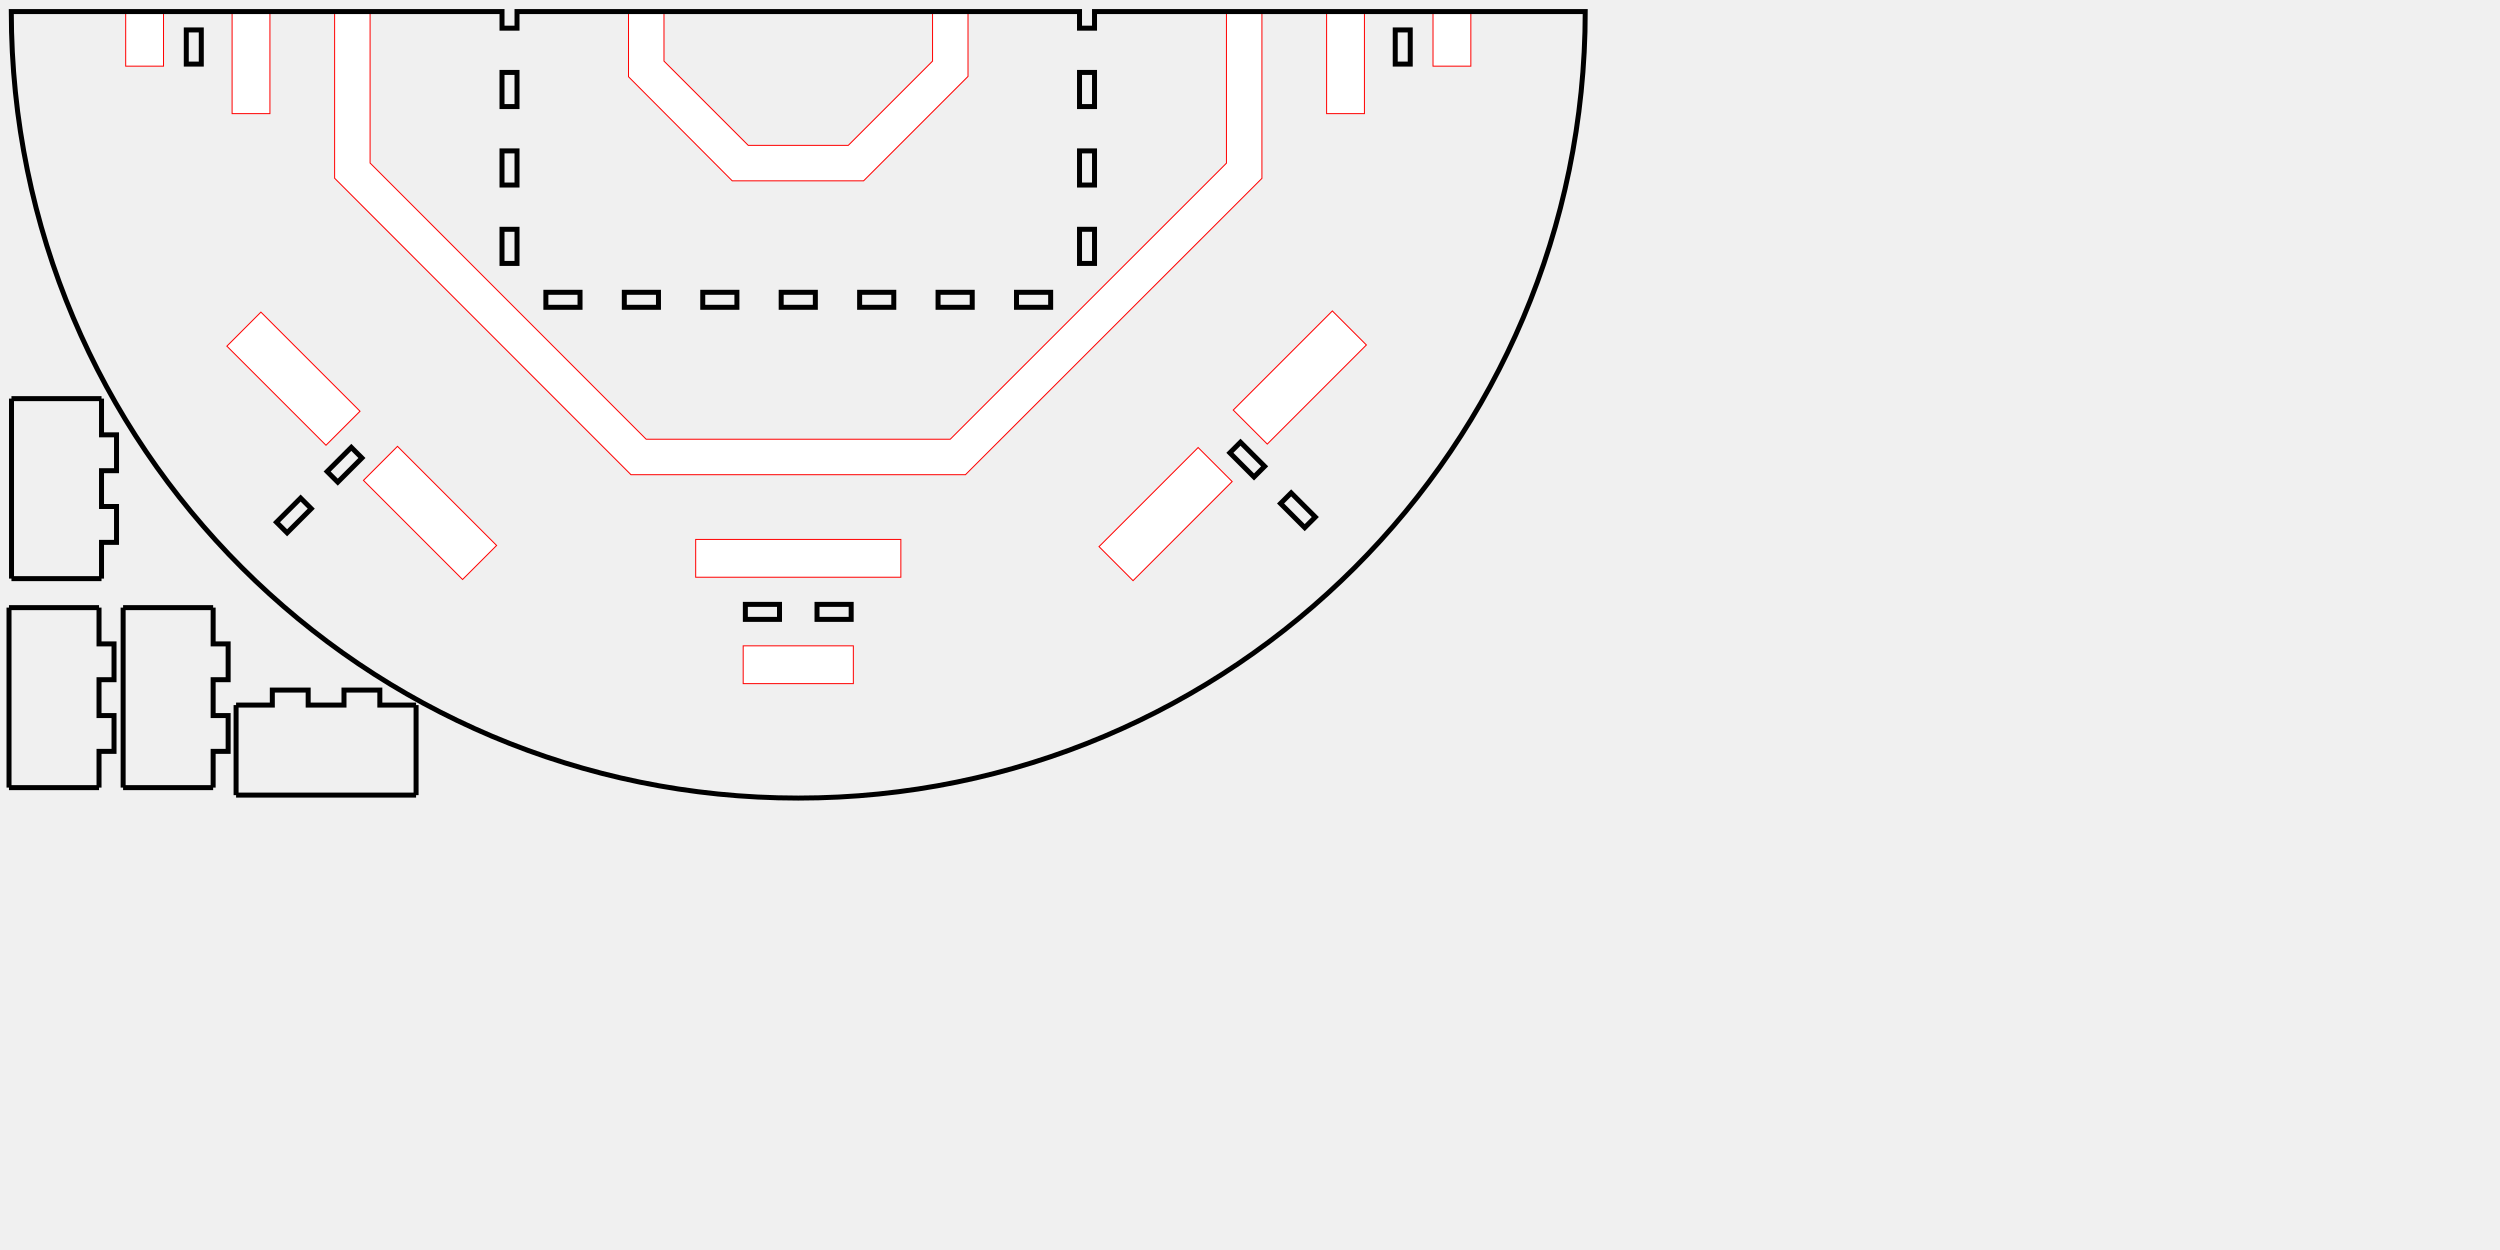
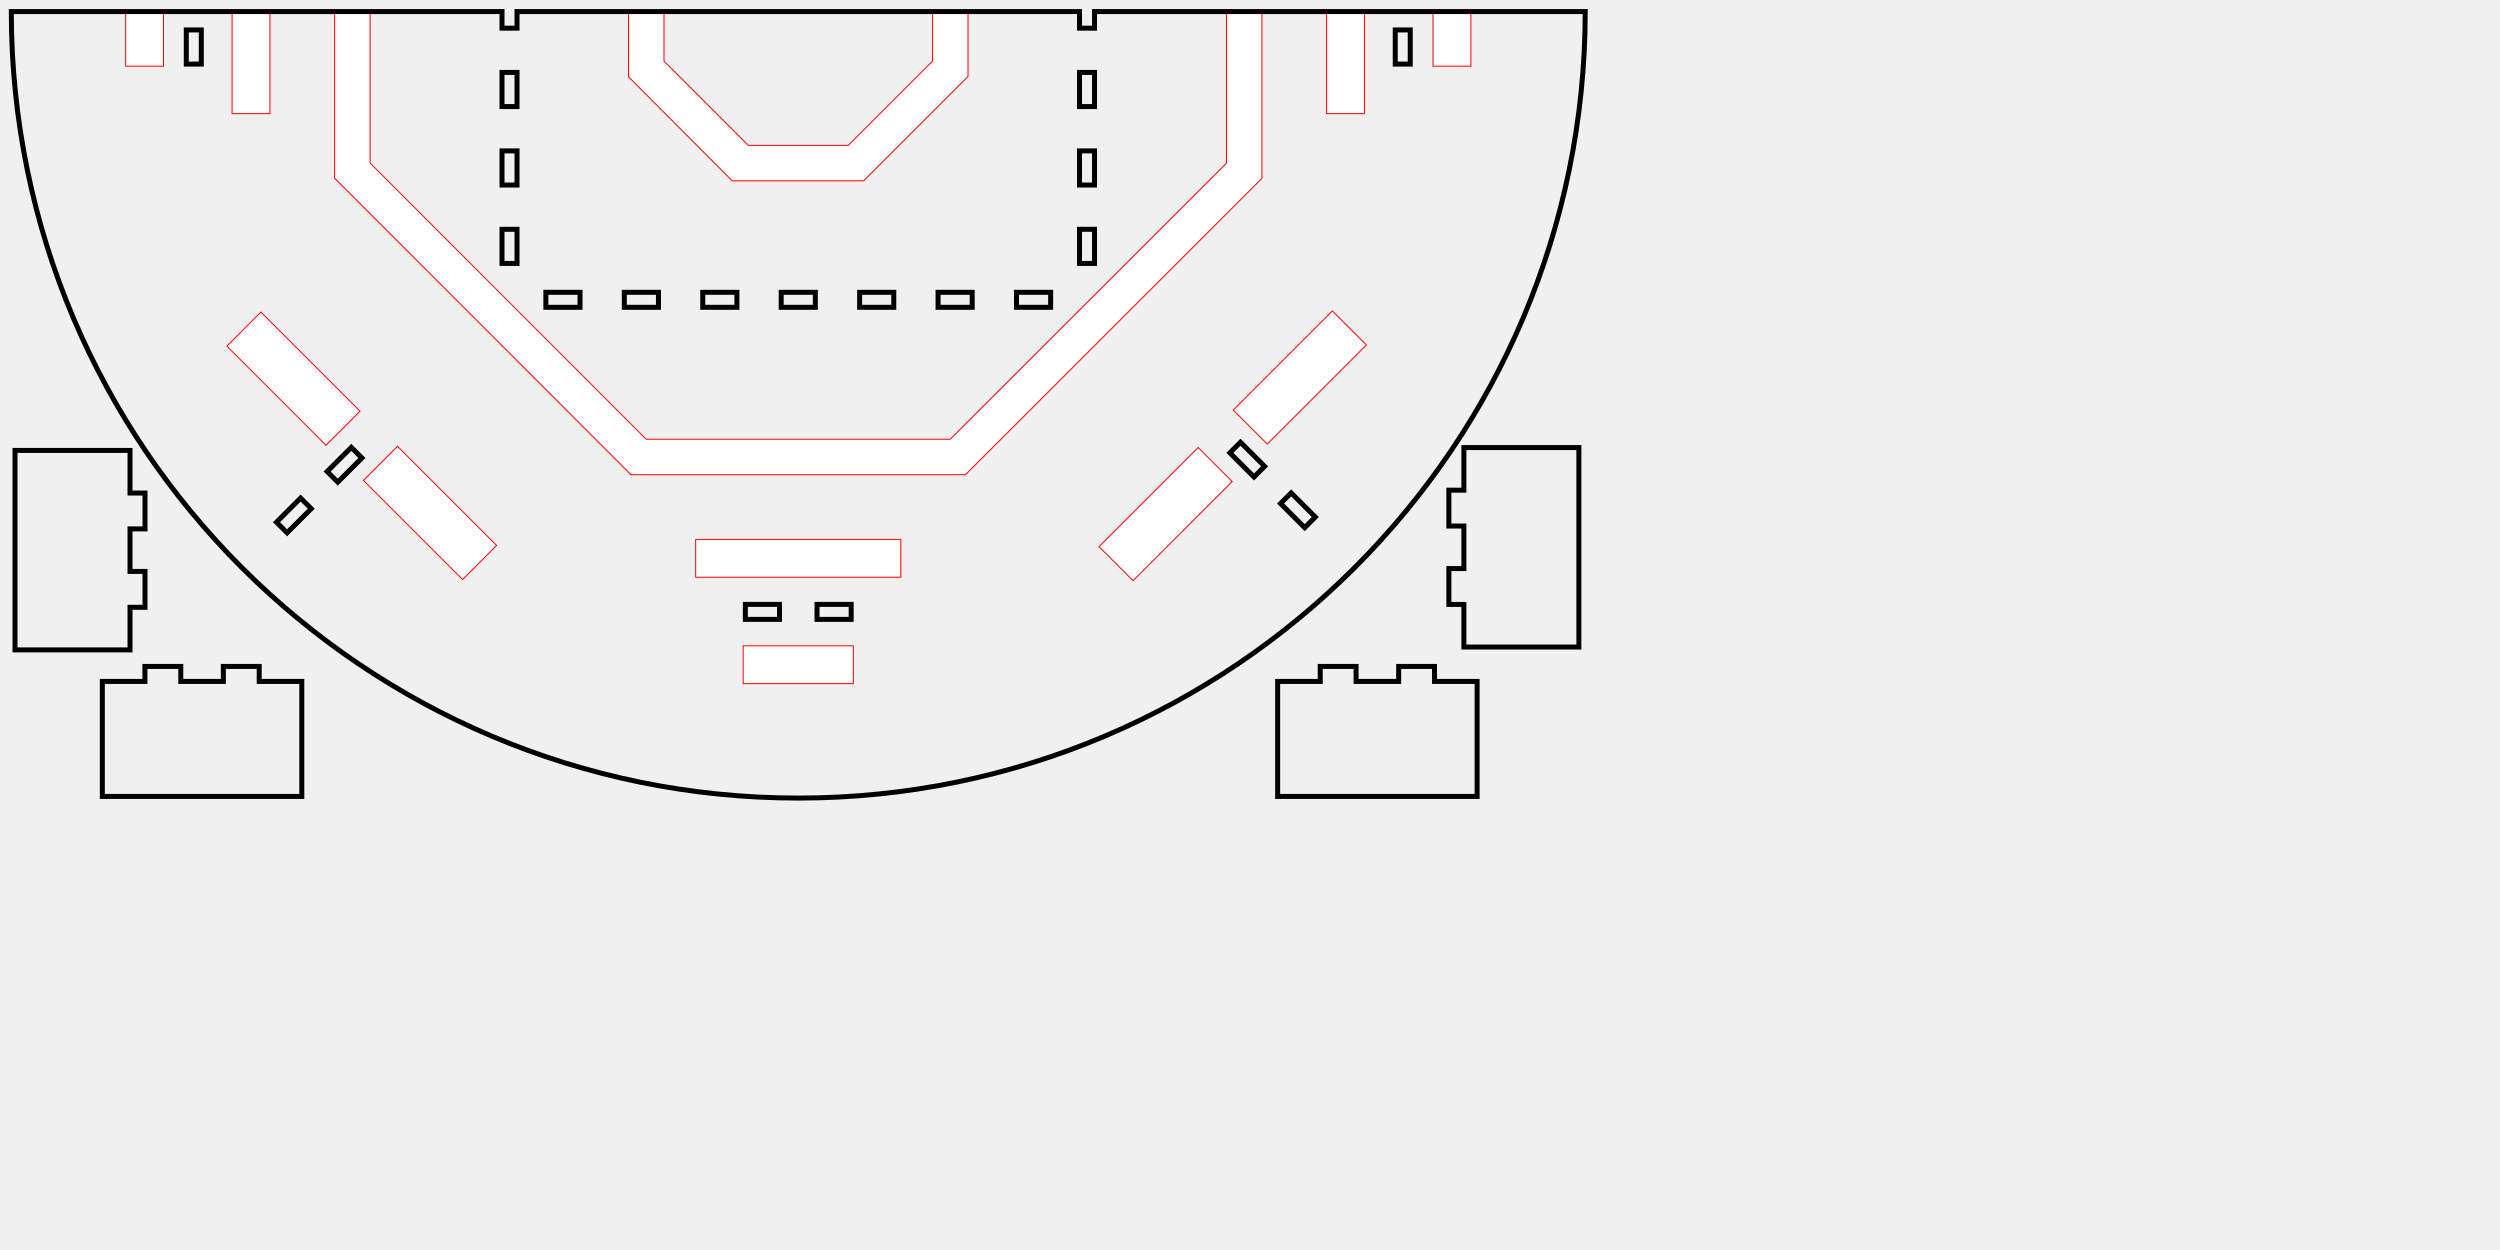
<svg xmlns="http://www.w3.org/2000/svg" width="500mm" height="250mm" viewBox="0 0 500 250" version="1.1" id="svg91">
  <defs id="defs85">
    <clipPath id="clipPath101" clipPathUnits="userSpaceOnUse">
      <rect y="-102.871" x="-69.22" height="249.8" width="499.8" id="rect103" style="color:#000000;clip-rule:nonzero;display:inline;overflow:visible;visibility:visible;opacity:1;isolation:auto;mix-blend-mode:normal;color-interpolation:sRGB;color-interpolation-filters:linearRGB;solid-color:#000000;solid-opacity:1;fill:none;fill-opacity:1;fill-rule:nonzero;stroke:#000000;stroke-width:0.2;stroke-miterlimit:4;stroke-dasharray:none;stroke-opacity:1;color-rendering:auto;image-rendering:auto;shape-rendering:auto;text-rendering:auto;enable-background:accumulate" />
    </clipPath>
  </defs>
  <g transform="translate(0,-47)" id="layer1">
    <g style="stroke:#ff0000;stroke-width:0.348" id="g132" transform="matrix(0,2.872749,-2.872749,0,607.9138,-842.0745)" />
    <g style="stroke:#ff0000;stroke-width:0.348" id="g138" transform="matrix(0,-2.872749,-2.872749,0,607.9138,939.2625)" />
    <g style="stroke:#ff0000;stroke-width:0.348" transform="matrix(-2.872749,0,0,2.872749,1235.838,-214.1519)" id="g144" />
    <g style="stroke:#ff0000;stroke-width:0.348" id="g150" transform="matrix(2.872749,0,0,2.872749,-545.5021,-214.1519)" />
    <g transform="matrix(0,2.872749,-2.872749,0,607.9138,-842.6417)" style="stroke:#ff0000;stroke-width:0.348" id="g156" />
    <g style="stroke:#ff0000;stroke-width:0.348" id="g162" transform="matrix(0,2.872749,-2.872749,0,608.7585,-842.6416)" />
    <g style="stroke:#ff0000;stroke-width:0.348" id="g168" transform="matrix(0,2.872749,-2.872749,0,607.3182,-842.6417)" />
-     <g id="g105" transform="translate(-201.5696,196.3964)">
-       <path d="m 248.786,-8.381 h 7.248 v -3 h 7.17 v 3 h 7.163 v -3 h 7.17 v 3 h 7.248" style="fill:none;stroke:#000000" id="path44" />
-       <path d="M 284.786,-8.381 V 9.632" style="fill:none;stroke:#000000" id="path46" />
-       <path d="m 284.786,9.619 -36,0.002" style="fill:none;stroke:#000000" id="path48" />
-       <path d="M 248.786,9.632 V -8.381" style="fill:none;stroke:#000000" id="path50" />
-     </g>
-     <g transform="rotate(90,66.99338,-55.07046)" id="g125">
-       <path d="m 248.786,-8.381 h 7.248 v -3 h 7.17 v 3 h 7.163 v -3 h 7.17 v 3 h 7.248" style="fill:none;stroke:#000000" id="path117" />
-       <path d="M 284.786,-8.381 V 9.632" style="fill:none;stroke:#000000" id="path119" />
-       <path d="m 284.786,9.619 -36,0.002" style="fill:none;stroke:#000000" id="path121" />
-       <path d="M 248.786,9.632 V -8.381" style="fill:none;stroke:#000000" id="path123" />
-     </g>
-     <g id="g135" transform="rotate(90,45.84224,-34.41749)">
-       <path id="path127" style="fill:none;stroke:#000000" d="m 248.786,-8.381 h 7.248 v -3 h 7.17 v 3 h 7.163 v -3 h 7.17 v 3 h 7.248" />
-       <path id="path129" style="fill:none;stroke:#000000" d="M 284.786,-8.381 V 9.632" />
-       <path id="path131" style="fill:none;stroke:#000000" d="m 284.786,9.619 -36,0.002" />
-       <path id="path133" style="fill:none;stroke:#000000" d="M 248.786,9.632 V -8.381" />
-     </g>
    <g id="g213" transform="translate(-49.26818,47.36728)" />
    <g id="g519" transform="rotate(-180,-9.441479,118.9279)">
      <path style="color:#000000;clip-rule:nonzero;display:inline;overflow:visible;visibility:visible;opacity:1;isolation:auto;mix-blend-mode:normal;color-interpolation:sRGB;color-interpolation-filters:linearRGB;solid-color:#000000;solid-opacity:1;fill:#ffffff;fill-opacity:1;fill-rule:nonzero;stroke:#ff0000;stroke-width:0.756;stroke-miterlimit:4;stroke-dasharray:none;stroke-opacity:1;color-rendering:auto;image-rendering:auto;shape-rendering:auto;text-rendering:auto;enable-background:accumulate" d="m -716.416,26.928 v 28.592 h 83.27 V 26.928 Z m -211.428,77.85 -74.92,74.92 25.725,25.725 74.918,-74.92 z m 506.818,0.891 -25.723,25.725 74.918,74.92 25.725,-25.725 z m -331.301,1.697 v 28.59 h 155.088 v -28.59 z m -48.809,77.496 -112.061,112.012 -112.062,112.014 v 126.072 h 26.812 V 420.375 l 104.402,-104.352 104.402,-104.35 h 114.91 114.91 l 104.352,104.402 104.35,104.402 v 114.48 h 26.812 V 408.982 L -436.32,296.922 -548.332,184.861 h -126.402 z m 483.354,22.27 -25.725,25.723 74.92,74.92 25.723,-25.725 z m -711.523,0.891 -74.92,74.918 25.725,25.725 74.918,-74.92 z m 305.129,198.998 -39.461,39.463 -39.461,39.461 v 49.016 h 26.812 v -37.434 l 31.846,-31.846 31.848,-31.848 h 37.811 37.811 l 31.846,31.848 31.848,31.846 v 37.434 h 26.812 v -49.285 l -39.193,-39.328 -39.193,-39.326 h -49.662 z m -378.572,50.773 v 77.166 h 28.59 v -77.166 z m 827.342,0 v 77.166 h 28.592 v -77.166 z m -907.779,35.908 v 41.258 h 28.592 v -41.258 z m 988.215,0 v 41.258 h 28.592 v -41.258 z" transform="matrix(0.2645833,0,0,0.2645833,0,47)" id="path515" />
      <path style="fill:none;stroke:#000000;stroke-width:3.78" d="M -674.781,-59.561 A 594.898,594.898 0 0 0 -1269.66,534.959 h 370.941 v -12.529 h 11.338 v 12.529 h 425.197 v -12.529 h 11.34 v 12.529 H -79.898 A 594.898,594.898 0 0 0 -674.781,-59.561 Z m 386.396,200.516 8.018,8.018 -18.252,18.252 -8.018,-8.018 z m -38.305,38.307 8.018,8.018 -18.254,18.252 -8.018,-8.018 z M -865.562,311.398 h 25.812 v 11.34 h -25.812 z m 59.291,0 h 25.814 v 11.34 h -25.814 z m 59.291,0 h 25.814 v 11.34 h -25.814 z m 59.291,0 h 25.814 v 11.34 h -25.814 z m 59.291,0 h 25.814 v 11.34 h -25.814 z m 59.293,0 h 25.814 v 11.34 h -25.814 z m 59.291,0 H -484 v 11.34 h -25.814 z m -388.904,33.156 h 11.338 v 25.814 h -11.338 z m 436.535,0 h 11.34 v 25.814 h -11.34 z m -436.535,59.291 h 11.338 v 25.814 h -11.338 z m 436.535,0 h 11.34 v 25.814 h -11.34 z m -436.535,59.293 h 11.338 v 25.814 h -11.338 z m 436.535,0 h 11.34 v 25.814 h -11.34 z" transform="matrix(0.2645833,0,0,0.2645833,0,47)" id="path517" />
    </g>
-     <g transform="rotate(90,57.25371,-23.00602)" id="g531">
-       <path d="m 248.786,-8.381 h 7.248 v -3 h 7.17 v 3 h 7.163 v -3 h 7.17 v 3 h 7.248" style="fill:none;stroke:#000000" id="path523" />
-       <path d="M 284.786,-8.381 V 9.632" style="fill:none;stroke:#000000" id="path525" />
-       <path d="m 284.786,9.619 -36,0.002" style="fill:none;stroke:#000000" id="path527" />
-       <path d="M 248.786,9.632 V -8.381" style="fill:none;stroke:#000000" id="path529" />
-     </g>
    <path id="path666" style="fill:none;stroke:#000000;stroke-width:1" d="m 282.048,59.818 h -3 v -6.83 h 3 z" />
    <path id="path143" style="fill:none;stroke:#000000;stroke-width:1" d="m 245.975,137.563 2.121,-2.121 4.83,4.83 -2.121,2.121 z m 10.135,10.135 2.121,-2.121 4.83,4.83 -2.121,2.121 z" />
    <path id="path64" style="fill:none;stroke:#000000;stroke-width:1" d="m 170.234,170.875 v -3 h -6.83 v 3 z m -14.333,0 v -3 h -6.83 v 3 z" />
    <path d="m 40.257,59.818 h -3 v -6.83 h 3 z" style="fill:none;stroke:#000000;stroke-width:1" id="path740" />
+     <path d="M 60.359,206.286 H 20.466 v -23 h 8.518 v -3 h 7.17 v 3 h 8.518 v -3 h 7.17 v 3 h 8.518 z" style="fill:none;stroke:#000000;stroke-width:1" id="path94" />
+     <g style="fill:none;stroke:#ff0000;stroke-width:2.797" transform="matrix(0.09446403,0,0,0.09471532,-103.3292,192.5576)" id="g1263">
+       <text xml:space="preserve" style="font-style:normal;font-weight:normal;line-height:0%;font-family:sans-serif;letter-spacing:0px;word-spacing:0px;fill:none;fill-opacity:1;stroke:#ff0000;stroke-width:2.797" x="78.897" y="170.199" id="text1257">
+         <tspan id="tspan1255" x="78.897" y="170.199" style="font-style:normal;font-variant:normal;font-weight:normal;font-stretch:normal;font-size:18.782px;line-height:1.25;font-family:'Trebuchet MS';-inkscape-font-specification:'Trebuchet MS';fill:none;stroke:#ff0000;stroke-width:2.797"> </tspan>
+       </text>
+       <text xml:space="preserve" style="font-style:normal;font-weight:normal;line-height:0%;font-family:sans-serif;letter-spacing:0px;word-spacing:0px;fill:none;fill-opacity:1;stroke:#ff0000;stroke-width:2.797" x="89.766" y="169.217" id="text1261">
+         <tspan id="tspan1259" x="89.766" y="169.217" style="font-size:28px;line-height:1.25;font-family:sans-serif;fill:none;stroke:#ff0000;stroke-width:2.797"> </tspan>
+       </text>
+     </g>
+     <path id="path222" style="fill:none;stroke:#000000;stroke-width:1" d="m 295.421,206.286 h -39.893 v -23 h 8.518 v -3 h 7.17 v 3 h 8.518 v -3 h 7.17 v 3 h 8.518 z" />
+     <path d="M 3.004,176.98 V 137.087 H 26.004 v 8.518 h 3 v 7.17 h -3 v 8.518 h 3 v 7.17 h -3 v 8.518 z" style="fill:none;stroke:#000000;stroke-width:1" id="path224" />
+     <path id="path226" style="fill:none;stroke:#000000;stroke-width:1" d="m 315.775,136.514 v 39.893 h -23 v -8.518 h -3 v -7.17 h 3 v -8.518 h -3 v -7.17 h 3 v -8.518 z" />
  </g>
  <g id="g69" />
</svg>
